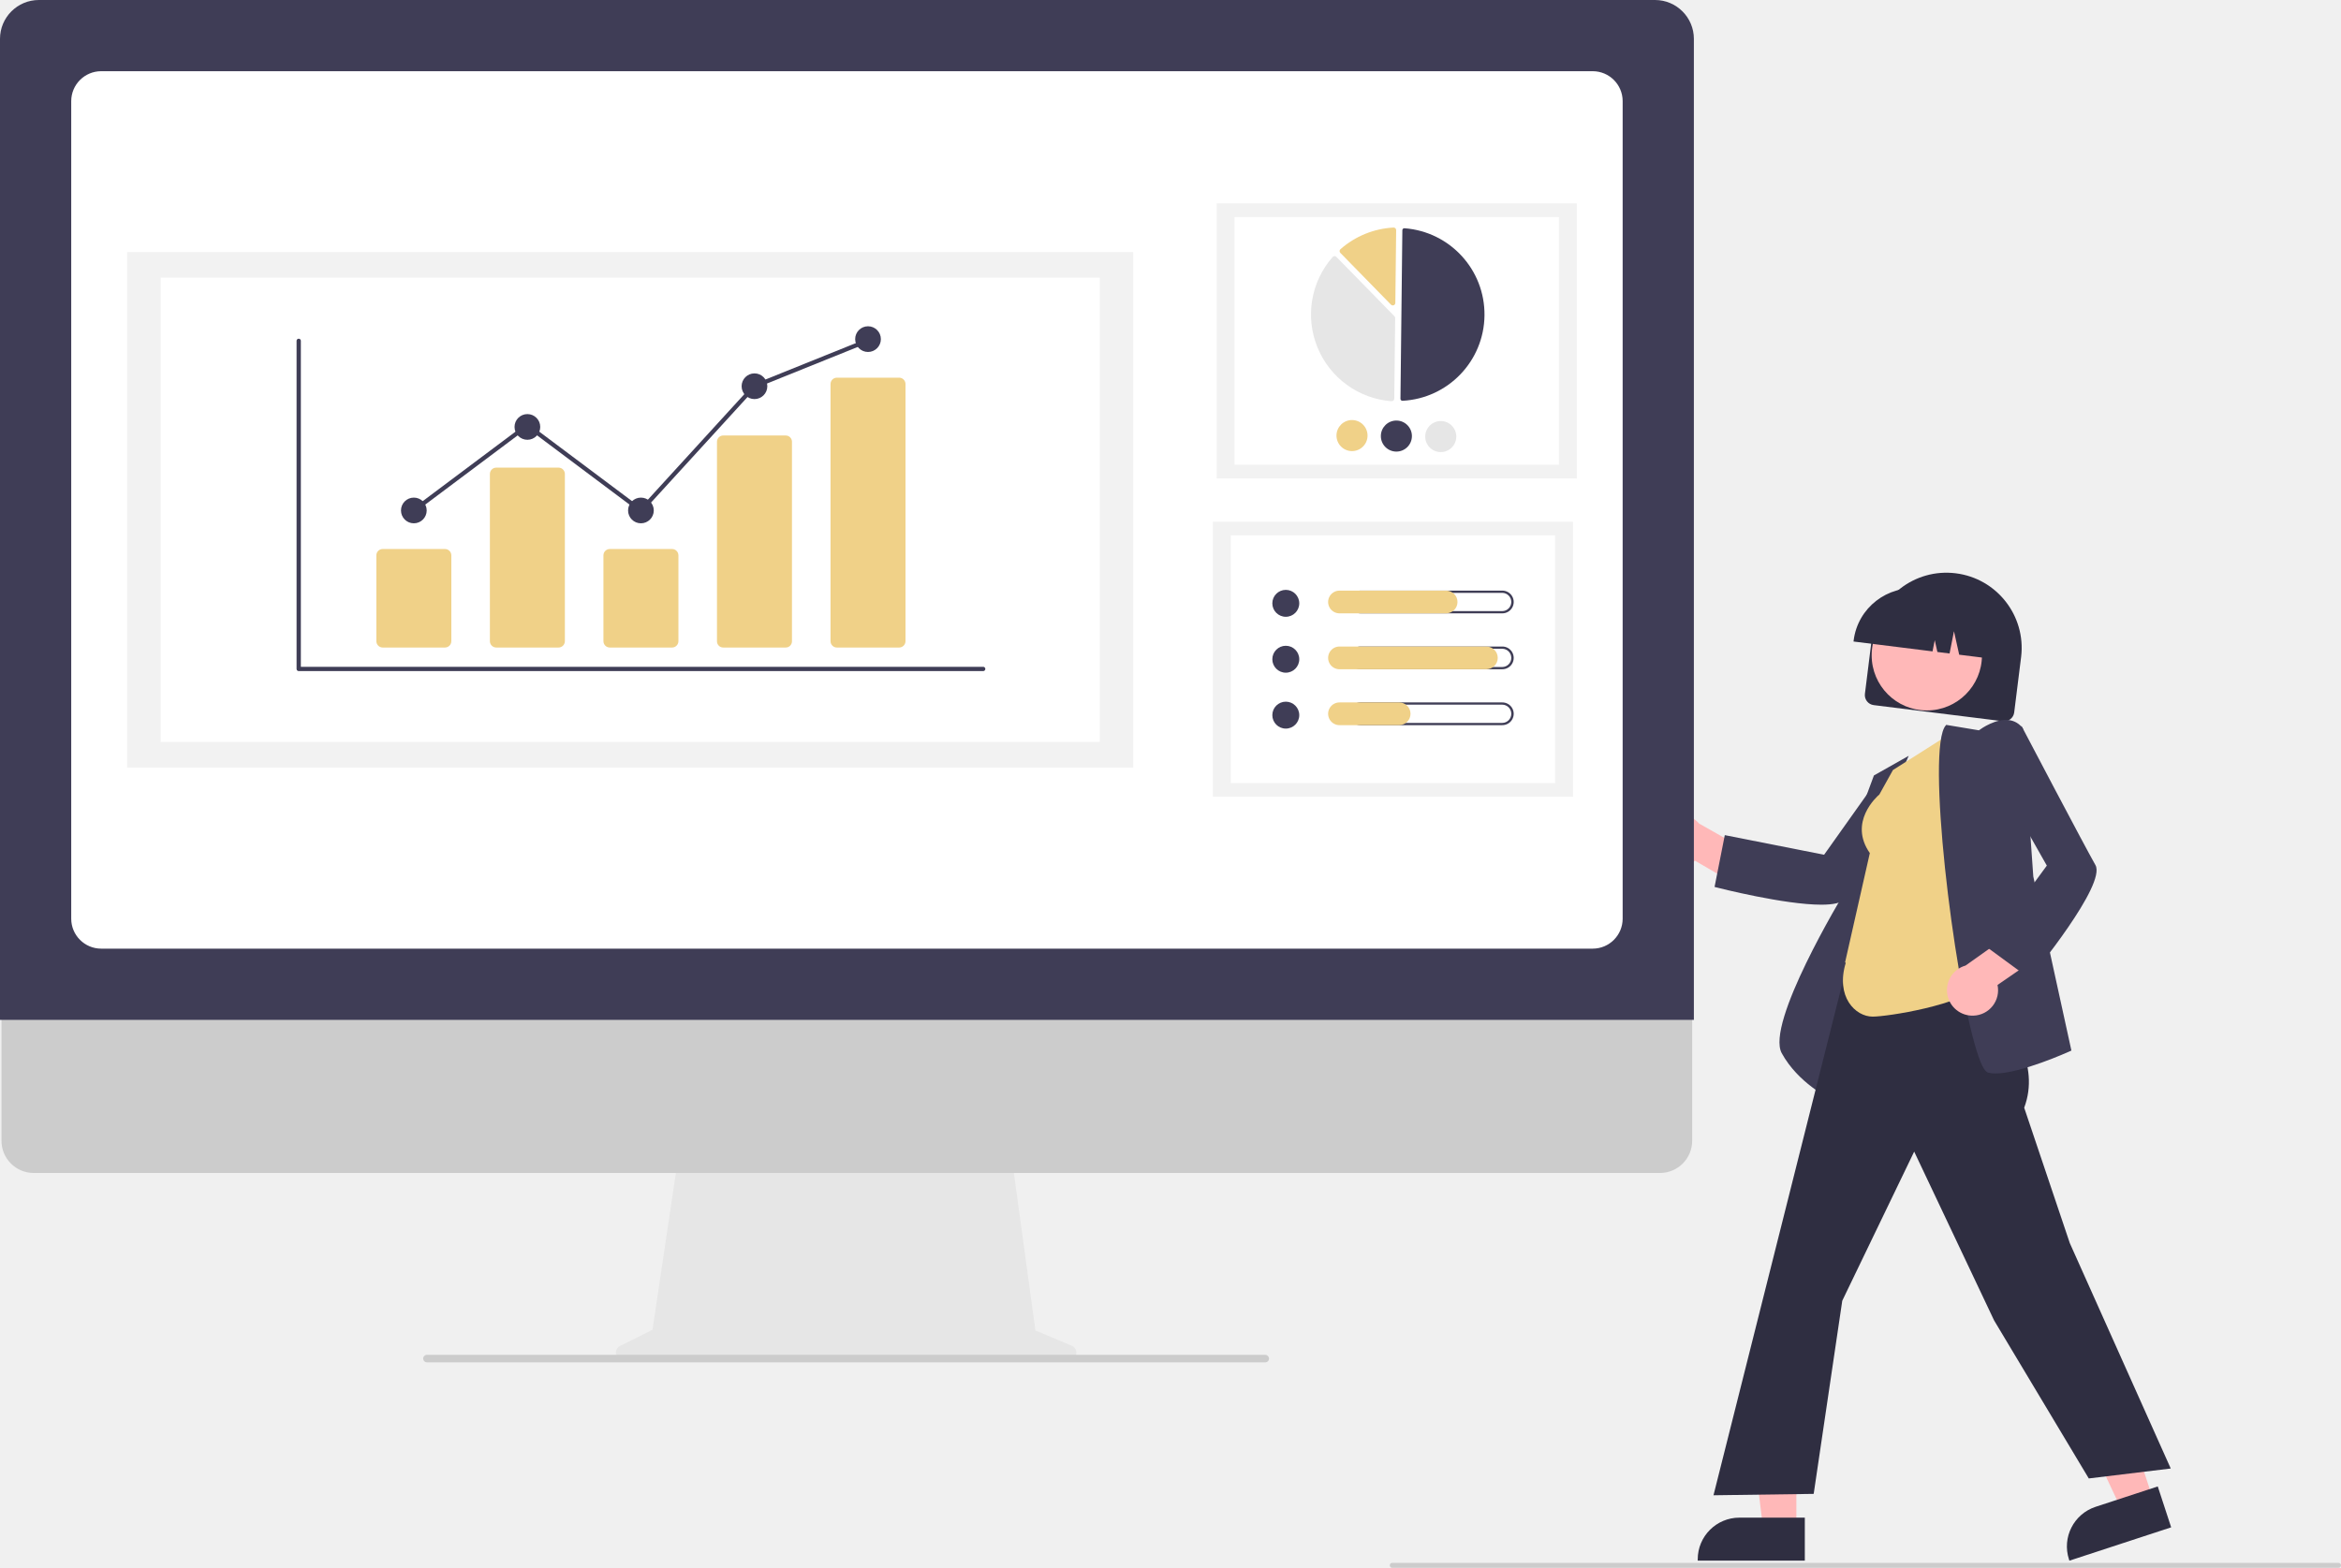
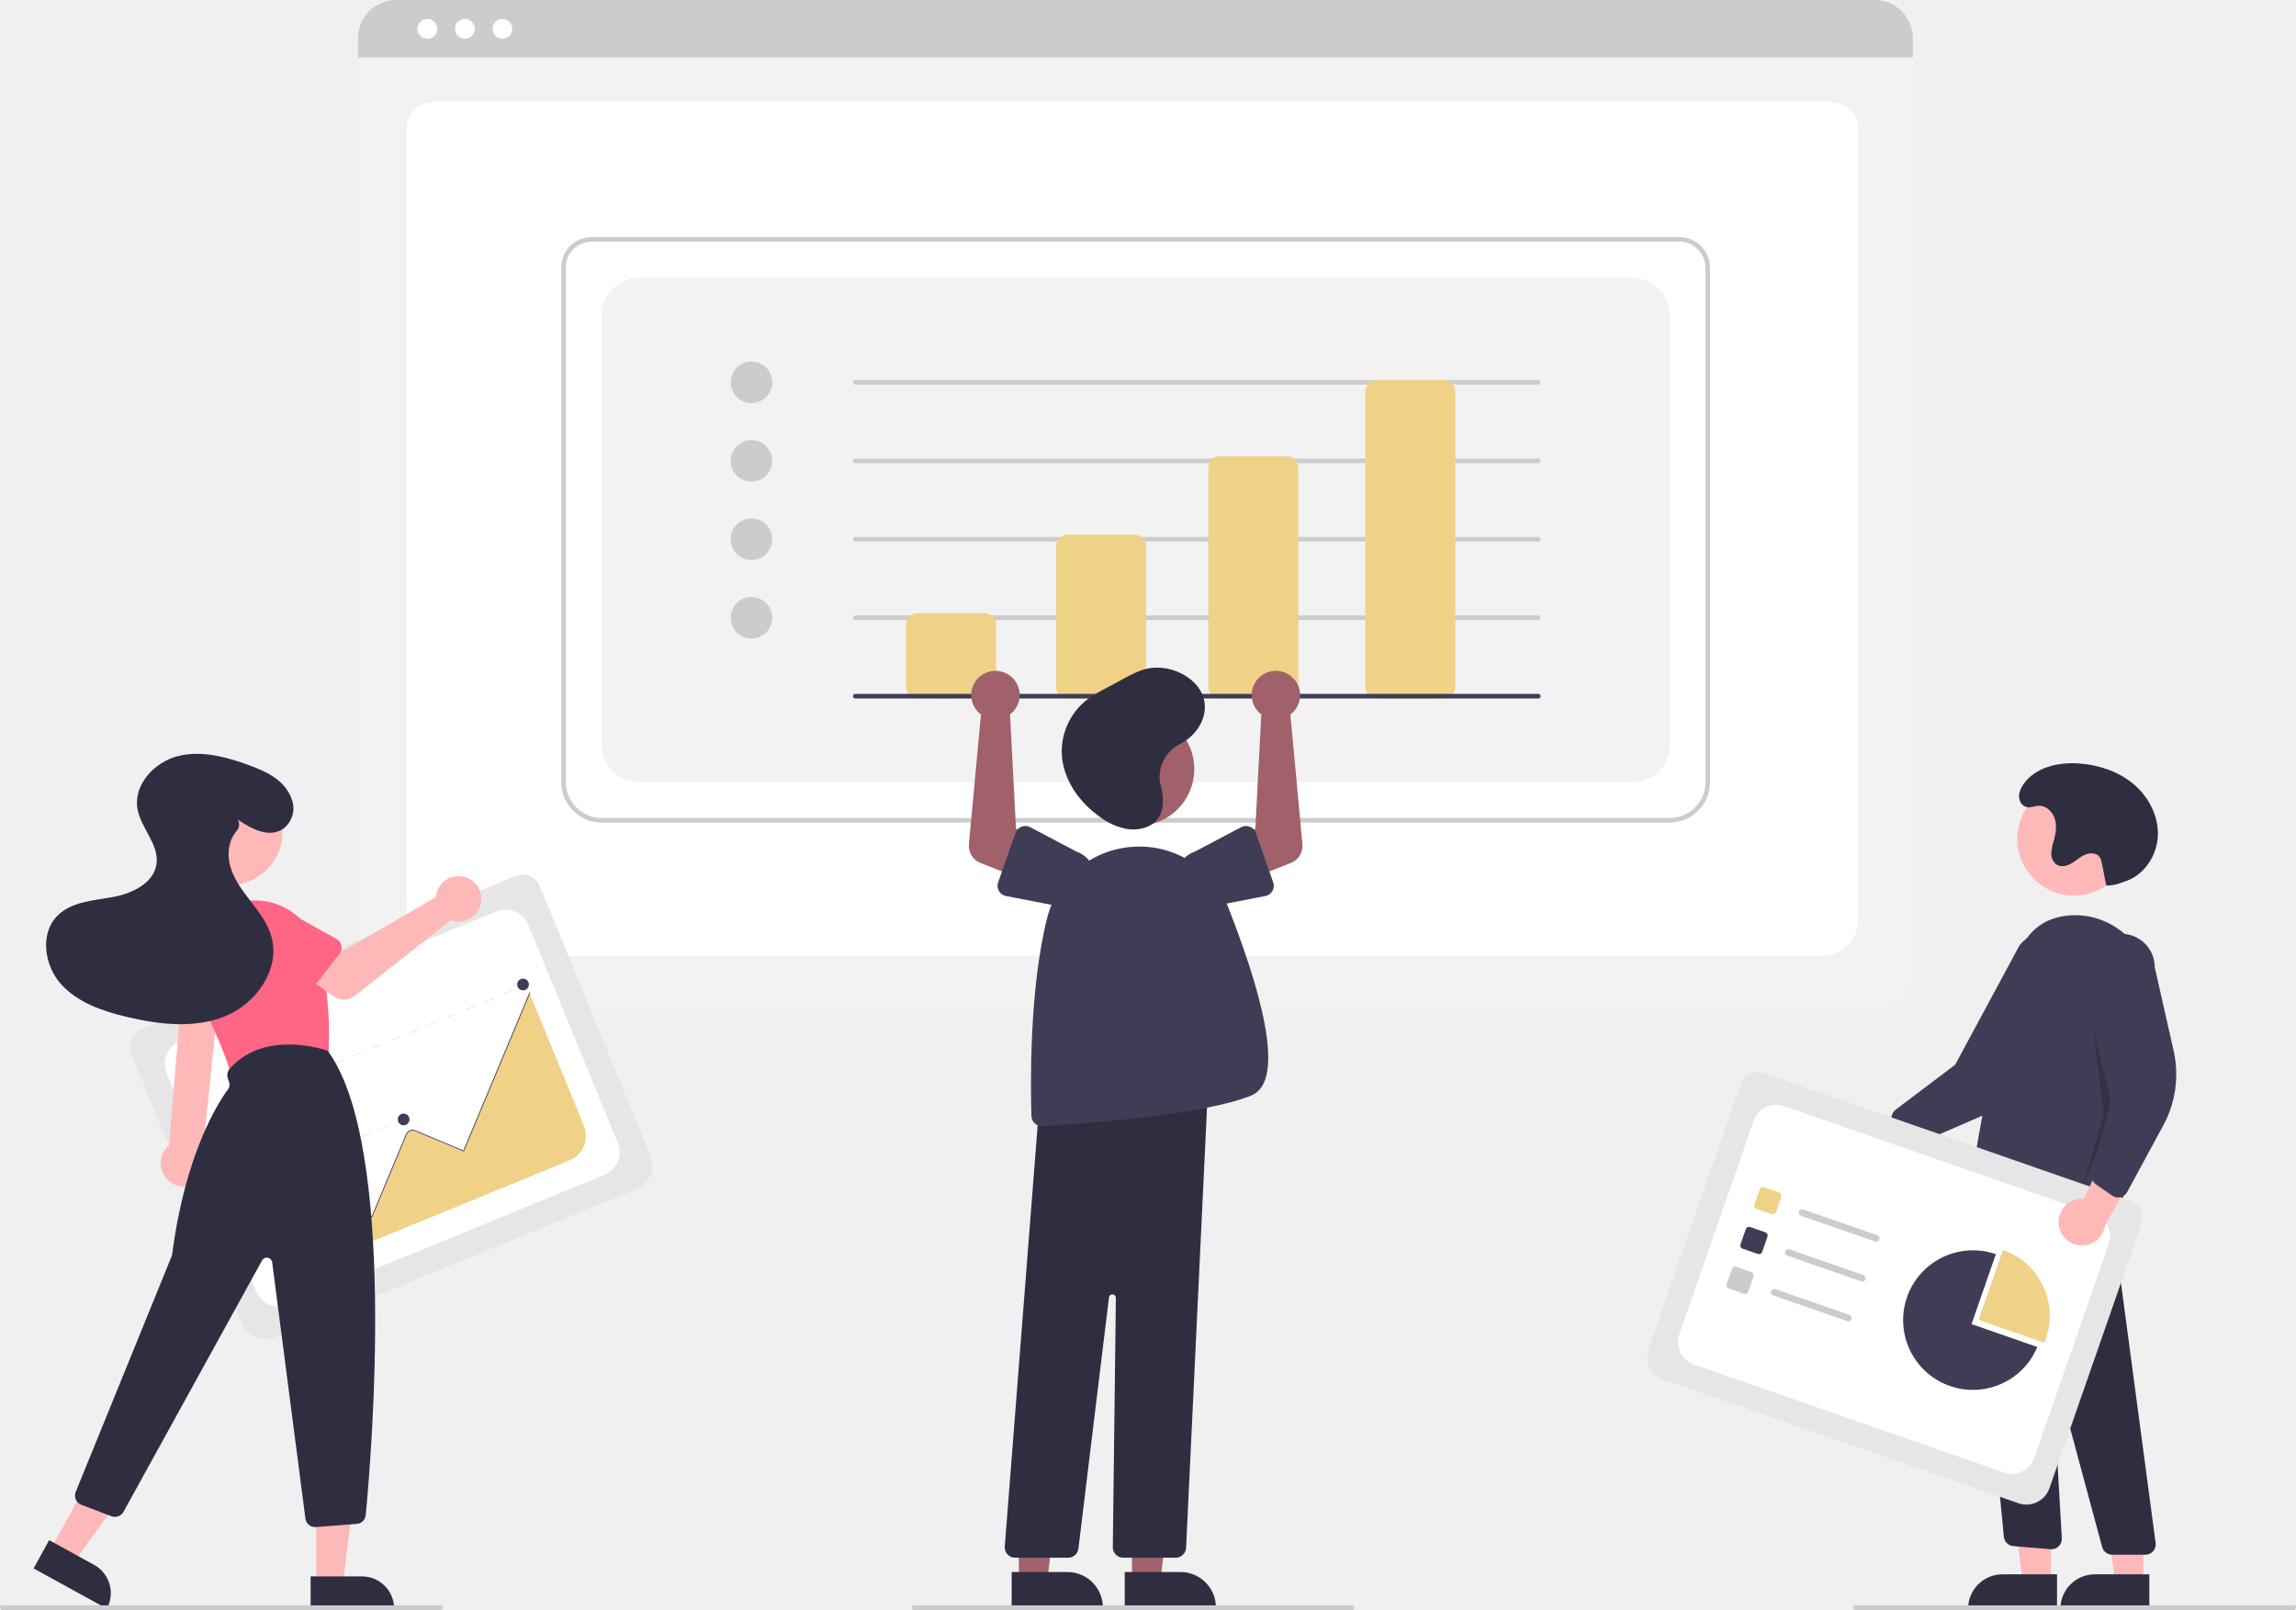
- <svg xmlns="http://www.w3.org/2000/svg" id="fab53ecb-c04a-44eb-8d92-23f87bdb6c81" data-name="Layer 1" width="942.547" height="631.439" viewBox="0 0 942.547 631.439">
-   <path d="M879.59,413.72l2.798-22.427a30.285,30.285,0,0,1,60.103,7.498l-2.798,22.427a4.073,4.073,0,0,1-4.54,3.533l-52.03-6.491A4.073,4.073,0,0,1,879.59,413.72Z" transform="translate(-128.7264 -134.2805)" fill="#2f2e41" />
-   <circle cx="775.786" cy="263.927" r="22.204" fill="#ffb8b8" />
-   <path d="M875.055,392.201a23.984,23.984,0,0,1,26.738-20.806l4.486.56a23.983,23.983,0,0,1,20.806,26.738l-.056.449-9.479-1.183-2.104-9.456L913.67,397.474l-4.899-.611-1.061-4.771-.896,4.527-31.815-3.969Z" transform="translate(-128.7264 -134.2805)" fill="#2f2e41" />
-   <path d="M795.916,477.411a10.228,10.228,0,0,0,15.284,3.515L831.367,492.74l10.168-10.504-28.714-16.283a10.283,10.283,0,0,0-16.905,11.459Z" transform="translate(-128.7264 -134.2805)" fill="#ffb8b8" />
-   <path d="M862.013,498.639c-14.875,0-41.052-6.659-42.501-7.031l-.458-.117,4.12-20.859,39.982,7.897,21.721-30.587,24.937-2.535-.696.916c-.324.427-32.47,42.743-37.472,49.842C870.382,497.956,866.776,498.639,862.013,498.639Z" transform="translate(-128.7264 -134.2805)" fill="#3f3d56" />
-   <path d="M866.001,576.928l-.595-.284c-.127-.061-12.765-6.208-19.311-18.209-6.515-11.944,23.983-62.612,26.117-66.128l.031-16.091L883.213,446.595l13.992-7.908L885.192,466.716Z" transform="translate(-128.7264 -134.2805)" fill="#3f3d56" />
-   <polygon points="723.257 615.591 709.885 615.59 703.523 564.011 723.259 564.012 723.257 615.591" fill="#ffb8b8" />
-   <path d="M855.393,762.833l-43.118-.002v-.545A16.784,16.784,0,0,1,829.058,745.504h.001l26.335.001Z" transform="translate(-128.7264 -134.2805)" fill="#2f2e41" />
-   <polygon points="866.891 603.872 854.184 608.035 832.077 561.002 850.832 554.857 866.891 603.872" fill="#ffb8b8" />
-   <path d="M1002.895,749.408,961.92,762.833l-.17-.518a16.784,16.784,0,0,1,10.722-21.174l.001-0,25.026-8.199Z" transform="translate(-128.7264 -134.2805)" fill="#2f2e41" />
-   <path d="M969.726,729.72l-38.12-63.641L899.426,598.086l-28.958,60.061-11.504,77.788-40.343.561.159-.631L880.517,490.553l48.352,7.224-2.201,31.916,1.311,1.864c10.923,15.517,22.216,31.56,15.739,48.854l18.362,54.522,40.646,90.786Z" transform="translate(-128.7264 -134.2805)" fill="#2f2e41" />
-   <path d="M882.726,543.72c-7.006,0-15-8-10.853-21.658l-.269-.194,9.961-44.008c-8.693-12.432,2.768-22.691,3.842-23.608l5.471-9.847,24.138-15.308L927.229,530.57l-.181.173C918.228,539.182,888.604,543.72,882.726,543.72Z" transform="translate(-128.7264 -134.2805)" fill="#f0d188" />
-   <path d="M932.159,566.617a11.881,11.881,0,0,1-2.851-.302c-.939-.235-2.458-1.431-4.807-9.077-9.336-30.397-20.359-121.86-12.351-130.811l.183-.205,13.149,2.191c1.093-.807,6.829-4.811,12.121-4.114a8.033,8.033,0,0,1,5.497,3.249l.091.119,4.189,59.594,15.346,70.131-.368.167C961.466,557.966,942.303,566.617,932.159,566.617Z" transform="translate(-128.7264 -134.2805)" fill="#3f3d56" />
-   <path d="M923.317,543.324a10.228,10.228,0,0,0,9.662-12.353l19.249-13.258-5.204-13.662-26.92,19.104a10.283,10.283,0,0,0,3.212,20.169Z" transform="translate(-128.7264 -134.2805)" fill="#ffb8b8" />
-   <path d="M945.876,528.337l-17.146-12.573,24.101-32.864L934.336,450.261l8.275-23.661.535,1.019c.249.475,24.948,47.527,29.257,55.067,4.483,7.844-24.97,43.761-26.226,45.285Z" transform="translate(-128.7264 -134.2805)" fill="#3f3d56" />
-   <path d="M560.206,676.255l-14.592-6.144-10.01-73.151H402.299L391.449,669.812l-13.055,6.527a3.1,3.1,0,0,0,1.387,5.873H559.003A3.1,3.1,0,0,0,560.206,676.255Z" transform="translate(-128.7264 -134.2805)" fill="#e6e6e6" />
-   <path d="M797.098,606.692H142.268a12.973,12.973,0,0,1-12.944-12.973V501.379h680.718v92.34A12.974,12.974,0,0,1,797.098,606.692Z" transform="translate(-128.7264 -134.2805)" fill="#ccc" />
-   <path d="M810.726,545.021h-682V149.92A15.657,15.657,0,0,1,144.366,134.28H795.087a15.657,15.657,0,0,1,15.64,15.639Z" transform="translate(-128.7264 -134.2805)" fill="#3f3d56" />
-   <path d="M769.993,516.344H169.46a12.07,12.07,0,0,1-12.057-12.057v-329.274a12.071,12.071,0,0,1,12.057-12.057H769.993a12.071,12.071,0,0,1,12.057,12.057v329.274A12.07,12.07,0,0,1,769.993,516.344Z" transform="translate(-128.7264 -134.2805)" fill="#fff" />
-   <path d="M638.146,682.975l-337.448,0a1.567,1.567,0,0,1-1.539-1.134,1.529,1.529,0,0,1,1.477-1.919l337.385,0a1.615,1.615,0,0,1,1.616,1.194A1.528,1.528,0,0,1,638.146,682.975Z" transform="translate(-128.7264 -134.2805)" fill="#ccc" />
-   <rect x="489.86" y="81.909" width="144.996" height="110.773" fill="#f2f2f2" />
-   <rect x="497.065" y="87.414" width="130.586" height="99.765" fill="#fff" />
-   <path d="M693.377,295.695q.026 0.0.052-.001a34.817,34.817,0,0,0,.779-69.489.794.794,0,0,0-.601.208.786.786,0,0,0-.257.576l-.761,67.902a.797.797,0,0,0,.788.804Z" transform="translate(-128.7264 -134.2805)" fill="#3f3d56" />
-   <path d="M666.072,237.433a1.025,1.025,0,0,1,.72.307l23.376,23.906a1.014,1.014,0,0,1,.291.725l-.364,32.491a1.011,1.011,0,0,1-.33.74,1.026,1.026,0,0,1-.771.268,35.044,35.044,0,0,1-23.7-58.091,1.026,1.026,0,0,1,.741-.347Q666.053,237.433,666.072,237.433Z" transform="translate(-128.7264 -134.2805)" fill="#e6e6e6" />
-   <path d="M689.842,225.927a1.029,1.029,0,0,1,.699.286,1.011,1.011,0,0,1,.314.748l-.329,29.316a1.021,1.021,0,0,1-1.75.702L668.378,236.118a1.023,1.023,0,0,1,.055-1.482,35.118,35.118,0,0,1,21.346-8.708C689.8,225.927,689.821,225.927,689.842,225.927Z" transform="translate(-128.7264 -134.2805)" fill="#f0d188" />
-   <path d="M679.334,309.775a6.253,6.253,0,1,1-6.183-6.323A6.261,6.261,0,0,1,679.334,309.775Z" transform="translate(-128.7264 -134.2805)" fill="#f0d188" />
-   <path d="M697.199,309.976a6.253,6.253,0,1,1-6.183-6.323A6.261,6.261,0,0,1,697.199,309.976Z" transform="translate(-128.7264 -134.2805)" fill="#3f3d56" />
-   <path d="M715.065,310.176a6.253,6.253,0,1,1-6.183-6.323A6.261,6.261,0,0,1,715.065,310.176Z" transform="translate(-128.7264 -134.2805)" fill="#e6e6e6" />
-   <rect x="488.333" y="210.116" width="144.996" height="110.773" fill="#f2f2f2" />
-   <rect x="495.538" y="215.621" width="130.586" height="99.765" fill="#fff" />
-   <circle cx="517.695" cy="242.988" r="5.422" fill="#3f3d56" />
-   <path d="M733.539,373.049a3.677,3.677,0,1,1,0,7.354H676.513a3.677,3.677,0,1,1,0-7.354h57.026m0-.901H676.513a4.578,4.578,0,1,0,0,9.155h57.026a4.578,4.578,0,1,0,0-9.155Z" transform="translate(-128.7264 -134.2805)" fill="#3f3d56" />
-   <path d="M711.038,381.304h-42.928a4.578,4.578,0,1,1,0-9.155h42.928a4.578,4.578,0,0,1,0,9.155Z" transform="translate(-128.7264 -134.2805)" fill="#f0d188" />
-   <circle cx="517.695" cy="265.503" r="5.422" fill="#3f3d56" />
-   <path d="M733.539,395.564a3.677,3.677,0,1,1,0,7.354H676.513a3.677,3.677,0,1,1,0-7.354h57.026m0-.901H676.513a4.578,4.578,0,1,0,0,9.155h57.026a4.578,4.578,0,1,0,0-9.155Z" transform="translate(-128.7264 -134.2805)" fill="#3f3d56" />
-   <path d="M727.248,403.819h-59.139a4.578,4.578,0,1,1,0-9.155h59.139a4.578,4.578,0,0,1,0,9.155Z" transform="translate(-128.7264 -134.2805)" fill="#f0d188" />
-   <circle cx="517.695" cy="288.018" r="5.422" fill="#3f3d56" />
-   <path d="M733.539,418.079a3.677,3.677,0,1,1,0,7.354H676.513a3.677,3.677,0,1,1,0-7.354h57.026m0-.901H676.513a4.578,4.578,0,1,0,0,9.155h57.026a4.578,4.578,0,1,0,0-9.155Z" transform="translate(-128.7264 -134.2805)" fill="#3f3d56" />
-   <path d="M692.125,426.334H668.109a4.578,4.578,0,1,1,0-9.155H692.125a4.578,4.578,0,0,1,0,9.155Z" transform="translate(-128.7264 -134.2805)" fill="#f0d188" />
-   <rect x="51.188" y="101.508" width="405.093" height="207.61" fill="#f2f2f2" />
-   <rect x="64.692" y="111.824" width="378.087" height="186.978" fill="#fff" />
-   <path d="M524.614,404.557H248.996a.863.863,0,0,1-.863-.863V271.591a.863.863,0,1,1,1.725,0V402.832H524.614a.863.863,0,0,1,0,1.725Z" transform="translate(-128.7264 -134.2805)" fill="#3f3d56" />
-   <path d="M307.884,395.069H282.815a2.563,2.563,0,0,1-2.561-2.56V357.952a2.563,2.563,0,0,1,2.561-2.56h25.069a2.563,2.563,0,0,1,2.561,2.56v34.557A2.563,2.563,0,0,1,307.884,395.069Z" transform="translate(-128.7264 -134.2805)" fill="#f0d188" />
-   <path d="M353.599,395.069H328.531a2.563,2.563,0,0,1-2.561-2.56V325.174a2.563,2.563,0,0,1,2.561-2.56h25.069a2.563,2.563,0,0,1,2.561,2.56v67.334A2.563,2.563,0,0,1,353.599,395.069Z" transform="translate(-128.7264 -134.2805)" fill="#f0d188" />
-   <path d="M399.315,395.069H374.246a2.563,2.563,0,0,1-2.561-2.56V357.952a2.563,2.563,0,0,1,2.561-2.56h25.069a2.563,2.563,0,0,1,2.561,2.56v34.557A2.563,2.563,0,0,1,399.315,395.069Z" transform="translate(-128.7264 -134.2805)" fill="#f0d188" />
-   <path d="M445.031,395.069H419.962a2.507,2.507,0,0,1-2.561-2.444V312.12a2.507,2.507,0,0,1,2.561-2.444h25.069a2.507,2.507,0,0,1,2.561,2.444v80.505A2.507,2.507,0,0,1,445.031,395.069Z" transform="translate(-128.7264 -134.2805)" fill="#f0d188" />
-   <path d="M490.746,395.069H465.678a2.563,2.563,0,0,1-2.561-2.56V288.947a2.563,2.563,0,0,1,2.561-2.56H490.746a2.563,2.563,0,0,1,2.561,2.56V392.509A2.563,2.563,0,0,1,490.746,395.069Z" transform="translate(-128.7264 -134.2805)" fill="#f0d188" />
-   <circle cx="166.623" cy="205.585" r="5.175" fill="#3f3d56" />
-   <circle cx="212.339" cy="171.945" r="5.175" fill="#3f3d56" />
-   <circle cx="258.054" cy="205.585" r="5.175" fill="#3f3d56" />
-   <circle cx="303.77" cy="155.556" r="5.175" fill="#3f3d56" />
-   <circle cx="349.486" cy="136.58" r="5.175" fill="#3f3d56" />
-   <polygon points="258.163 206.744 212.339 172.421 167.14 206.275 166.106 204.895 212.339 170.265 257.945 204.425 303.266 154.83 303.447 154.756 349.163 136.337 349.808 137.937 304.274 156.283 258.163 206.744" fill="#3f3d56" />
-   <path d="M1070.274,765.72h-381a1,1,0,0,1,0-2h381a1,1,0,0,1,0,2Z" transform="translate(-128.7264 -134.2805)" fill="#ccc" />
+ <svg xmlns="http://www.w3.org/2000/svg" id="bb535a4d-a035-40f6-99ac-869b240e0289" data-name="Layer 1" width="995" height="697.681" viewBox="0 0 995 697.681">
+   <path d="M915.189,538.707H274.35a16.519,16.519,0,0,1-16.5-16.5V127.054A12.102,12.102,0,0,1,269.938,114.965H919.391a12.311,12.311,0,0,1,12.297,12.297V522.207A16.519,16.519,0,0,1,915.189,538.707Z" transform="translate(-102.5 -101.1595)" fill="#f2f2f2" />
+   <path d="M891.811,515.341H294.567c-8.755,0-15.878-6.67-15.878-14.868v-344.105c0-6.08,5.278-11.027,11.766-11.027H895.728c6.595,0,11.961,5.028,11.961,11.209V500.472C907.689,508.671,900.566,515.341,891.811,515.341Z" transform="translate(-102.5 -101.1595)" fill="#fff" />
+   <path d="M931.459,126.11H257.619V117.709a16.574,16.574,0,0,1,16.56-16.55H914.899a16.574,16.574,0,0,1,16.56,16.55Z" transform="translate(-102.5 -101.1595)" fill="#ccc" />
+   <circle cx="185.214" cy="12.5" r="4.283" fill="#fff" />
+   <circle cx="201.473" cy="12.5" r="4.283" fill="#fff" />
+   <circle cx="217.731" cy="12.5" r="4.283" fill="#fff" />
+   <path d="M826.073,457.629H363.234a17.52,17.52,0,0,1-17.5-17.5V216.975a13.103,13.103,0,0,1,13.088-13.088H830.276a13.312,13.312,0,0,1,13.297,13.297V440.129A17.52,17.52,0,0,1,826.073,457.629ZM358.822,205.886a11.101,11.101,0,0,0-11.088,11.088V440.129a15.517,15.517,0,0,0,15.5,15.5H826.073a15.518,15.518,0,0,0,15.5-15.5V217.184a11.31,11.31,0,0,0-11.297-11.297Z" transform="translate(-102.5 -101.1595)" fill="#ccc" />
+   <path d="M379.234,440.129h430.839a16,16,0,0,0,16-16V237.581a16,16,0,0,0-16-16H379.234a16,16,0,0,0-16,16V424.129A16,16,0,0,0,379.234,440.129Z" transform="translate(-102.5 -101.1595)" fill="#f2f2f2" />
+   <circle cx="325.654" cy="165.695" r="9" fill="#ccc" />
+   <circle cx="325.654" cy="199.695" r="9" fill="#ccc" />
+   <circle cx="325.654" cy="233.695" r="9" fill="#ccc" />
+   <circle cx="325.654" cy="267.695" r="9" fill="#ccc" />
+   <path d="M769.154,267.855h-296a1,1,0,0,1,0-2h296a1,1,0,0,1,0,2Z" transform="translate(-102.5 -101.1595)" fill="#ccc" />
+   <path d="M769.154,301.855h-296a1,1,0,0,1,0-2h296a1,1,0,0,1,0,2Z" transform="translate(-102.5 -101.1595)" fill="#ccc" />
+   <path d="M769.154,335.855h-296a1,1,0,0,1,0-2h296a1,1,0,0,1,0,2Z" transform="translate(-102.5 -101.1595)" fill="#ccc" />
+   <path d="M769.154,369.855h-296a1,1,0,0,1,0-2h296a1,1,0,0,1,0,2Z" transform="translate(-102.5 -101.1595)" fill="#ccc" />
+   <path d="M529.154,403.855h-29a5.006,5.006,0,0,1-5-5v-27a5.006,5.006,0,0,1,5-5h29a5.006,5.006,0,0,1,5,5v27A5.006,5.006,0,0,1,529.154,403.855Z" transform="translate(-102.5 -101.1595)" fill="#f0d188" />
+   <path d="M594.154,403.855h-29a5.006,5.006,0,0,1-5-5v-61a5.006,5.006,0,0,1,5-5h29a5.006,5.006,0,0,1,5,5v61A5.006,5.006,0,0,1,594.154,403.855Z" transform="translate(-102.5 -101.1595)" fill="#f0d188" />
+   <path d="M660.154,403.855h-29a5.006,5.006,0,0,1-5-5v-95a5.006,5.006,0,0,1,5-5h29a5.006,5.006,0,0,1,5,5v95A5.006,5.006,0,0,1,660.154,403.855Z" transform="translate(-102.5 -101.1595)" fill="#f0d188" />
+   <path d="M728.154,403.855h-29a5.006,5.006,0,0,1-5-5v-128a5.006,5.006,0,0,1,5-5h29a5.006,5.006,0,0,1,5,5v128A5.006,5.006,0,0,1,728.154,403.855Z" transform="translate(-102.5 -101.1595)" fill="#f0d188" />
+   <path d="M769.154,403.855h-296a1,1,0,0,1,0-2h296a1,1,0,0,1,0,2Z" transform="translate(-102.5 -101.1595)" fill="#3f3d56" />
+   <path d="M899.201,590.402a10.056,10.056,0,0,1,15.32-1.743l31.755-16.389-1.975,18.464L914.45,603.467a10.11,10.11,0,0,1-15.248-13.065Z" transform="translate(-102.5 -101.1595)" fill="#ffb8b8" />
+   <path d="M926.524,597.289a4.506,4.506,0,0,1-1.524-2.212l-2.526-8.159a4.515,4.515,0,0,1,1.587-4.921l25.738-19.44,27.875-51.712a14.497,14.497,0,1,1,22.9,17.782L984.716,562.096a46.374,46.374,0,0,1-23.463,22.696l-30.163,13.083a4.505,4.505,0,0,1-3.669-.039A4.455,4.455,0,0,1,926.524,597.289Z" transform="translate(-102.5 -101.1595)" fill="#3f3d56" />
+   <circle cx="898.775" cy="363.541" r="24.561" fill="#ffb8b8" />
+   <polygon points="888.812 685.737 876.553 685.736 870.722 638.448 888.817 638.449 888.812 685.737" fill="#ffb8b8" />
+   <path d="M867.795,682.233h23.644a0,0,0,0,1,0,0v14.887a0,0,0,0,1,0,0H852.908a0,0,0,0,1,0,0v0A14.887,14.887,0,0,1,867.795,682.233Z" fill="#2f2e41" />
+   <polygon points="928.812 685.739 916.553 685.738 910.722 638.449 928.817 638.451 928.812 685.739" fill="#ffb8b8" />
+   <path d="M907.795,682.235h23.644a0,0,0,0,1,0,0V697.121a0,0,0,0,1,0,0H892.908a0,0,0,0,1,0,0v0A14.887,14.887,0,0,1,907.795,682.235Z" fill="#2f2e41" />
+   <path d="M1032.208,774.899l-14.367-.001a4.508,4.508,0,0,1-4.345-3.329l-20.68-76.701a.5.5,0,0,0-.982.16l4.177,72.742a4.499,4.499,0,0,1-4.867,4.742L974.998,771.166a4.512,4.512,0,0,1-4.096-3.964L956.191,614.457l5.691,3.415,53.329-9.054L1036.669,769.804a4.501,4.501,0,0,1-4.461,5.095Z" transform="translate(-102.5 -101.1595)" fill="#2f2e41" />
+   <path d="M974.027,630.579a32.939,32.939,0,0,1-16.692-4.698,4.48,4.48,0,0,1-2.136-4.589c1.876-11.486,11.684-70.408,20.608-102.529,3.635-13.083,11.671-20.129,23.887-20.943,17.868-1.172,33.75,12.807,35.404,31.2,2.917,32.448-8.933,78.55-14.164,96.866a4.496,4.496,0,0,1-7.088,2.306l-10.661-8.293a3.533,3.533,0,0,0-4.516.188C989.682,628.101,981.146,630.579,974.027,630.579Z" transform="translate(-102.5 -101.1595)" fill="#3f3d56" />
+   <polygon points="906.787 443.738 915.786 481.739 902.784 513.738 911.786 482.739 906.787 443.738" opacity="0.2" />
+   <path d="M1015.29,484.898a16.538,16.538,0,0,0,6.388-1.155c.894-.345,1.822-.628,2.715-.972,7.882-3.045,13.074-11.438,13.261-19.886s-4.188-16.647-10.684-22.05-14.909-8.178-23.335-8.82c-9.075-.691-19.294,1.61-24.366,9.167-1.35,2.012-2.294,4.452-1.494,6.882a4.404,4.404,0,0,0,1.241,1.906c2.265,2.015,4.522.5,6.831.366,3.173-.184,6.023,2.385,7.048,5.394s.573,6.322-.254,9.391a23.459,23.459,0,0,0-1.183,5.71,5.741,5.741,0,0,0,2.378,5.055c1.983,1.199,4.587.505,6.571-.691s3.699-2.86,5.842-3.741,5.022-.685,6.27,1.268a6.935,6.935,0,0,1,.793,2.289c1.118,5.095.861,4.795,1.979,9.89Z" transform="translate(-102.5 -101.1595)" fill="#2f2e41" />
+   <path d="M977.221,752.591,823.425,699.03a10.556,10.556,0,0,1-6.49-13.426l39.966-114.758a7.734,7.734,0,0,1,9.836-4.755L1025.732,621.463a7.867,7.867,0,0,1,4.837,10.006L990.647,746.101A10.556,10.556,0,0,1,977.221,752.591Z" transform="translate(-102.5 -101.1595)" fill="#e6e6e6" />
+   <path d="M836.549,692.435l134.484,46.835a10.225,10.225,0,0,0,13.019-6.293l32.272-92.667a10.225,10.225,0,0,0-6.293-13.019l-134.484-46.835a10.225,10.225,0,0,0-13.019,6.293l-32.272,92.667A10.225,10.225,0,0,0,836.549,692.435Z" transform="translate(-102.5 -101.1595)" fill="#fff" />
+   <path d="M870.32,627.329l-6.66-2.32a1.444,1.444,0,0,1-.888-1.837l2.32-6.66a1.444,1.444,0,0,1,1.837-.888l6.66,2.32a1.444,1.444,0,0,1,.888,1.837l-2.32,6.66A1.444,1.444,0,0,1,870.32,627.329Z" transform="translate(-102.5 -101.1595)" fill="#f0d188" />
+   <path d="M864.31,644.585l-6.66-2.32a1.444,1.444,0,0,1-.888-1.837l2.32-6.66a1.444,1.444,0,0,1,1.837-.888l6.66,2.32a1.444,1.444,0,0,1,.888,1.837l-2.32,6.66A1.444,1.444,0,0,1,864.31,644.585Z" transform="translate(-102.5 -101.1595)" fill="#3f3d56" />
+   <path d="M858.301,661.841l-6.66-2.32a1.444,1.444,0,0,1-.888-1.837l2.32-6.66a1.444,1.444,0,0,1,1.837-.888l6.66,2.32a1.444,1.444,0,0,1,.888,1.837l-2.32,6.66A1.444,1.444,0,0,1,858.301,661.841Z" transform="translate(-102.5 -101.1595)" fill="#ccc" />
+   <path d="M915.074,639.181l-32.09-11.176a1.443,1.443,0,1,1,.949-2.725l32.09,11.176a1.443,1.443,0,1,1-.949,2.725Z" transform="translate(-102.5 -101.1595)" fill="#ccc" />
+   <path d="M909.065,656.437l-32.09-11.176a1.443,1.443,0,0,1,.949-2.725l32.09,11.176a1.443,1.443,0,1,1-.949,2.725Z" transform="translate(-102.5 -101.1595)" fill="#ccc" />
+   <path d="M903.055,673.693l-32.09-11.176a1.443,1.443,0,0,1,.949-2.725l32.09,11.176a1.443,1.443,0,0,1-.949,2.725Z" transform="translate(-102.5 -101.1595)" fill="#ccc" />
+   <path d="M988.454,683.043c.234-.561.454-1.131.656-1.712a30.239,30.239,0,0,0-18.611-38.501L959.951,673.116Z" transform="translate(-102.5 -101.1595)" fill="#f0d188" />
+   <path d="M956.884,674.959l10.548-30.287a30.239,30.239,0,1,0,17.955,40.213Z" transform="translate(-102.5 -101.1595)" fill="#3f3d56" />
+   <path d="M994.645,631.512a10.056,10.056,0,0,1,10.979-10.826l14.873-32.493,9.841,15.748-15.633,28.441a10.11,10.11,0,0,1-20.061-.87Z" transform="translate(-102.5 -101.1595)" fill="#ffb8b8" />
+   <path d="M1020.394,620.069a4.506,4.506,0,0,1-2.564-.8l-7.023-4.862a4.515,4.515,0,0,1-1.788-4.852l8.255-31.18-9.979-57.893a14.497,14.497,0,1,1,28.993-.14l8.177,36.123a46.373,46.373,0,0,1-4.456,32.339L1024.349,617.713a4.505,4.505,0,0,1-2.911,2.233A4.455,4.455,0,0,1,1020.394,620.069Z" transform="translate(-102.5 -101.1595)" fill="#3f3d56" />
+   <path d="M1096.5,798.841h-190a1,1,0,0,1,0-2h190a1,1,0,0,1,0,2Z" transform="translate(-102.5 -101.1595)" fill="#ccc" />
+   <polygon points="490.541 685.239 502.801 685.238 508.633 637.951 490.539 637.951 490.541 685.239" fill="#a0616a" />
+   <path d="M589.914,782.396l24.144-.001h.001a15.386,15.386,0,0,1,15.386,15.386v.5l-39.531.001Z" transform="translate(-102.5 -101.1595)" fill="#2f2e41" />
+   <polygon points="441.541 685.239 453.801 685.238 459.633 637.951 441.539 637.951 441.541 685.239" fill="#a0616a" />
+   <path d="M540.914,782.396l24.144-.001h.001a15.386,15.386,0,0,1,15.386,15.386v.5l-39.531.001Z" transform="translate(-102.5 -101.1595)" fill="#2f2e41" />
+   <circle cx="492.988" cy="333.297" r="24.561" fill="#a0616a" />
+   <path d="M612.005,776.192H589.254a4.5,4.5,0,0,1-4.5-4.555l1.322-108.031a1.5,1.5,0,0,0-2.989-.2L569.847,772.236a4.504,4.504,0,0,1-4.467,3.956H542.41a4.5,4.5,0,0,1-4.486-4.851l15.167-194.075.412-.045,72.629-7.844-9.633,202.528A4.495,4.495,0,0,1,612.005,776.192Z" transform="translate(-102.5 -101.1595)" fill="#2f2e41" />
+   <path d="M553.976,589.181a4.496,4.496,0,0,1-4.484-4.358c-.396-12.271-1.076-54.732,6.822-85.905a40.924,40.924,0,0,1,37.793-30.839h0a41.179,41.179,0,0,1,40.559,26.023c13.275,33.703,25.818,75.246,10.181,81.762-20.495,8.539-74.523,12.346-90.594,13.309Q554.113,589.181,553.976,589.181Z" transform="translate(-102.5 -101.1595)" fill="#3f3d56" />
+   <path d="M647.847,409.632a10.525,10.525,0,0,0,1.246,1.093l-2.578,49.526-10.724,5.491L641.961,483.01l19.93-7.875a8,8,0,0,0,5.026-8.181l-5.221-56.179a10.497,10.497,0,1,0-13.849-1.143Z" transform="translate(-102.5 -101.1595)" fill="#a0616a" />
+   <path d="M646.718,462.095l7.544,21.439a4.5,4.5,0,0,1-3.389,5.912l-22.245,4.308a12.497,12.497,0,0,1-8.228-23.602l19.974-10.543a4.5,4.5,0,0,1,6.344,2.486Z" transform="translate(-102.5 -101.1595)" fill="#3f3d56" />
+   <path d="M541.46,409.632a10.527,10.527,0,0,1-1.246,1.093l2.578,49.526,10.724,5.491L547.346,483.01l-19.93-7.875a8,8,0,0,1-5.026-8.181l5.221-56.179a10.497,10.497,0,1,1,13.849-1.143Z" transform="translate(-102.5 -101.1595)" fill="#a0616a" />
+   <path d="M545.192,459.399a4.495,4.495,0,0,1,3.741.21l19.974,10.543a12.497,12.497,0,0,1-8.228,23.602l-22.245-4.308a4.5,4.5,0,0,1-3.389-5.912l7.544-21.439A4.495,4.495,0,0,1,545.192,459.399Z" transform="translate(-102.5 -101.1595)" fill="#3f3d56" />
+   <path d="M605.027,438.643a16.143,16.143,0,0,1,9.041-15.168c7.466-3.854,12.156-12.075,10.101-19.582-2.631-9.609-15.709-15.841-26.305-12.535a48.566,48.566,0,0,0-8.261,3.839l-6.923,3.711a71.73,71.73,0,0,0-8.534,5.038,28.315,28.315,0,0,0-11.27,26.53c1.363,9.769,7.761,18.727,16.518,24.861a27.937,27.937,0,0,0,11.319,5.031c4.198.692,8.87-.094,11.939-2.705,4.796-4.079,4.301-10.911,2.75-16.616A12.09,12.09,0,0,1,605.027,438.643Z" transform="translate(-102.5 -101.1595)" fill="#2f2e41" />
+   <path d="M688.5,798.841h-190a1,1,0,0,1,0-2h190a1,1,0,0,1,0,2Z" transform="translate(-102.5 -101.1595)" fill="#ccc" />
+   <path d="M378.41,616.413,221.633,680.73a10.984,10.984,0,0,1-14.315-5.986l-47.992-116.983a8.047,8.047,0,0,1,4.386-10.488l162.077-66.492a8.186,8.186,0,0,1,10.669,4.462L384.396,602.098A10.984,10.984,0,0,1,378.41,616.413Z" transform="translate(-102.5 -101.1595)" fill="#e6e6e6" />
+   <path d="M227.311,666.541l137.091-56.241a10.639,10.639,0,0,0,5.805-13.881L331.454,501.956a10.639,10.639,0,0,0-13.881-5.805L180.482,552.392a10.639,10.639,0,0,0-5.805,13.881l38.753,94.463A10.639,10.639,0,0,0,227.311,666.541Z" transform="translate(-102.5 -101.1595)" fill="#fff" />
+   <rect x="328.668" y="528.117" width="2.179" height="0.363" transform="translate(-278.3402 63.53163) rotate(-22.30577)" fill="#e6e6e6" />
+   <path d="M324.747,530.551l-4.072,1.67-.138-.336,4.072-1.67Zm-8.144,3.341-4.072,1.67-.138-.336,4.072-1.67Zm-8.144,3.341-4.072,1.67-.138-.336,4.072-1.67Zm-8.144,3.341-4.072,1.67-.138-.336,4.072-1.67Zm-8.144,3.341-4.072,1.67-.138-.336,4.072-1.67Zm-8.144,3.341-4.072,1.67-.138-.336,4.072-1.67Zm-8.144,3.341-4.072,1.67-.138-.336,4.072-1.67Zm-8.144,3.341-4.072,1.67-.138-.336,4.072-1.67Zm-8.144,3.341-4.072,1.67-.138-.336,4.072-1.67Zm-8.144,3.341-4.072,1.67-.138-.336,4.072-1.67ZM243.312,563.959l-4.072,1.67-.138-.336,4.072-1.67Zm-8.144,3.341-4.072,1.67-.138-.336,4.072-1.67Zm-8.144,3.341-4.072,1.67-.138-.336,4.072-1.67Zm-8.144,3.341-4.072,1.67-.138-.336,4.072-1.67Zm-8.144,3.341-4.072,1.67-.138-.336,4.072-1.67Zm-8.144,3.341-4.072,1.67-.138-.336,4.072-1.67Z" transform="translate(-102.5 -101.1595)" fill="#e6e6e6" />
+   <rect x="192.285" y="584.068" width="2.179" height="0.363" transform="translate(-309.7817 15.95413) rotate(-22.30577)" fill="#e6e6e6" />
+   <rect x="275.309" y="586.506" width="2.179" height="0.363" transform="translate(-304.4946 47.64812) rotate(-22.30577)" fill="#e6e6e6" />
+   <path d="M271.448,588.915l-4.011,1.646-.138-.336,4.011-1.646Zm-8.023,3.291-4.011,1.646-.138-.336,4.011-1.646Zm-8.023,3.291-4.011,1.646-.138-.336,4.011-1.646ZM247.38,598.789l-4.011,1.646-.138-.336,4.011-1.646ZM239.357,602.08l-4.011,1.646-.138-.336,4.011-1.646Zm-8.023,3.291-4.011,1.646-.138-.336,4.011-1.646Zm-8.023,3.291-4.011,1.646-.138-.336,4.011-1.646Zm-8.023,3.291-4.011,1.646-.138-.336,4.011-1.646Z" transform="translate(-102.5 -101.1595)" fill="#e6e6e6" />
+   <rect x="205.101" y="615.309" width="2.179" height="0.363" transform="translate(-320.68 23.15625) rotate(-22.30577)" fill="#e6e6e6" />
+   <rect x="242.07" y="617.411" width="2.179" height="0.363" transform="translate(-318.7115 37.34481) rotate(-22.30577)" fill="#e6e6e6" />
+   <path d="M238.093,619.867l-4.127,1.693-.138-.336,4.127-1.693Zm-8.254,3.386-4.127,1.693-.138-.336,4.127-1.693Zm-8.254,3.386-4.127,1.693-.138-.336,4.127-1.693Z" transform="translate(-102.5 -101.1595)" fill="#e6e6e6" />
+   <rect x="211.165" y="630.089" width="2.179" height="0.363" transform="translate(-325.8362 26.5637) rotate(-22.30577)" fill="#e6e6e6" />
+   <rect x="252.417" y="642.634" width="2.179" height="0.363" transform="translate(-327.5107 43.15973) rotate(-22.30577)" fill="#e6e6e6" />
+   <path d="M248.441,645.09l-4.127,1.693-.138-.336,4.127-1.693Zm-8.254,3.386-4.127,1.693-.138-.336,4.127-1.693Zm-8.254,3.386-4.127,1.693-.138-.336,4.127-1.693Z" transform="translate(-102.5 -101.1595)" fill="#e6e6e6" />
+   <rect x="221.513" y="655.313" width="2.179" height="0.363" transform="translate(-334.6354 32.37862) rotate(-22.30577)" fill="#e6e6e6" />
+   <path d="M233.132,651.671,349.308,604.011a11.481,11.481,0,0,0,6.257-14.962L332.092,531.832l-.227.101-28.509,68.167-21.145-8.84a2.742,2.742,0,0,0-2.436.152,2.922,2.922,0,0,0-1.212,1.433l-14.941,35.722-15.46-6.462a2.753,2.753,0,0,0-3.603,1.478C244.461,623.825,234.928,647.213,233.132,651.671Z" transform="translate(-102.5 -101.1595)" fill="#f0d188" />
+   <path d="M232.775,652.21l-.335-.14,11.955-28.586a3.089,3.089,0,0,1,4.038-1.657l15.155,6.337,14.856-35.525a3.089,3.089,0,0,1,4.038-1.657l20.839,8.715,28.656-68.523.335.14L303.515,600.173l-21.174-8.855a2.723,2.723,0,0,0-3.563,1.462l-14.996,35.86-15.489-6.478a2.726,2.726,0,0,0-3.563,1.462Z" transform="translate(-102.5 -101.1595)" fill="#3f3d56" />
+   <circle cx="141.667" cy="516.019" r="2.542" fill="#3f3d56" />
+   <circle cx="174.906" cy="485.115" r="2.542" fill="#3f3d56" />
+   <circle cx="226.662" cy="426.636" r="2.542" fill="#3f3d56" />
+   <path d="M186.901,614.295a10.095,10.095,0,0,0,3.61-15.053l7.549-73.804h-16.313l-5.999,72.066a10.15,10.15,0,0,0,11.154,16.791Z" transform="translate(-102.5 -101.1595)" fill="#ffb8b8" />
+   <circle cx="99.38" cy="360.468" r="23.08" fill="#ffb8b8" />
+   <path d="M206.225,568.419a4.221,4.221,0,0,1-4.068-3.1c-1.849-6.718-6.66-18.077-14.299-33.763a27.967,27.967,0,0,1,15.882-38.613h0a27.955,27.955,0,0,1,35.922,17.808c5.921,18.563,5.635,38.447,5.237,46.134a4.239,4.239,0,0,1-3.321,3.914l-34.446,7.522A4.208,4.208,0,0,1,206.225,568.419Z" transform="translate(-102.5 -101.1595)" fill="#ff6584" />
+   <polygon points="137.082 686.425 148.602 686.425 154.083 641.988 137.08 641.989 137.082 686.425" fill="#ffb8b8" />
+   <path d="M237.113,784.293H273.321a0,0,0,0,1,0,0v13.989a0,0,0,0,1,0,0H251.103a13.989,13.989,0,0,1-13.989-13.989v0a0,0,0,0,1,0,0Z" transform="translate(407.9701 1481.403) rotate(179.9974)" fill="#2f2e41" />
+   <polygon points="21.882 671.495 31.978 677.045 58.19 640.747 43.291 632.555 21.882 671.495" fill="#ffb8b8" />
+   <path d="M118.196,776.437h36.207a0,0,0,0,1,0,0V790.426a0,0,0,0,1,0,0h-22.218a13.989,13.989,0,0,1-13.989-13.989v0a0,0,0,0,1,0,0Z" transform="translate(-224.194 1434.457) rotate(-151.199)" fill="#2f2e41" />
+   <path d="M239.044,762.92a4.228,4.228,0,0,1-4.189-3.684L220.446,648.211a2.349,2.349,0,0,0-4.387-.832L156.014,756.319a4.252,4.252,0,0,1-5.209,1.912L137.717,753.244a4.228,4.228,0,0,1-2.411-5.546L176.901,645.518a3.257,3.257,0,0,0,.212-.809c5.634-43.605,19.968-65.78,24.227-71.538a3.275,3.275,0,0,0,.466-2.982l-.585-1.756a4.226,4.226,0,0,1,.814-4.113c15.347-17.48,42.095-7.942,42.363-7.843l.134.05.084.115c29.993,41.133,18.903,174.732,16.376,201.096a4.217,4.217,0,0,1-3.885,3.806l-17.736,1.366C239.262,762.917,239.152,762.92,239.044,762.92Z" transform="translate(-102.5 -101.1595)" fill="#2f2e41" />
+   <path d="M291.606,488.437a9.892,9.892,0,0,0-.225,1.541l-40.367,23.288-9.812-5.649-10.46,13.694,16.398,11.688a7.518,7.518,0,0,0,9.019-.22l41.626-32.839a9.864,9.864,0,1,0-6.179-11.503Z" transform="translate(-102.5 -101.1595)" fill="#ffb8b8" />
+   <path d="M249.665,514.369l-13.047,16.909a4.229,4.229,0,0,1-6.394.35L215.455,516.291a11.744,11.744,0,0,1,14.402-18.554l18.524,10.358a4.229,4.229,0,0,1,1.283,6.273Z" transform="translate(-102.5 -101.1595)" fill="#ff6584" />
+   <path d="M199.098,543.746l-21.017-3.795a4.229,4.229,0,0,1-3.255-5.514L181.639,514.264a11.744,11.744,0,0,1,23.102,4.241l-.665,21.213a4.229,4.229,0,0,1-4.978,4.028Z" transform="translate(-102.5 -101.1595)" fill="#ff6584" />
+   <path d="M205.533,456.318c5.932,4.06,13.721,8.233,19.78,3.91a11.025,11.025,0,0,0,3.618-12.709c-2.901-8.296-10.872-11.949-18.494-14.748-9.909-3.64-20.698-6.535-30.927-3.928s-19.269,12.51-17.423,22.903c1.485,8.358,9.369,15.312,8.25,23.727-1.126,8.469-10.65,12.926-19.059,14.44s-17.817,2-23.86,8.039c-7.708,7.704-5.784,21.475,1.47,29.61s18.199,11.822,28.805,14.328c14.053,3.321,29.252,5.066,42.599-.445s23.733-20.349,19.866-34.261c-1.633-5.877-5.48-10.843-9.198-15.678s-7.483-9.891-8.901-15.824c-1.182-4.944-.307-10.683,2.971-14.391a4.169,4.169,0,0,0,.559-4.874Z" transform="translate(-102.5 -101.1595)" fill="#2f2e41" />
+   <path d="M293.5,798.841h-190a1,1,0,0,1,0-2h190a1,1,0,0,1,0,2Z" transform="translate(-102.5 -101.1595)" fill="#ccc" />
</svg>
